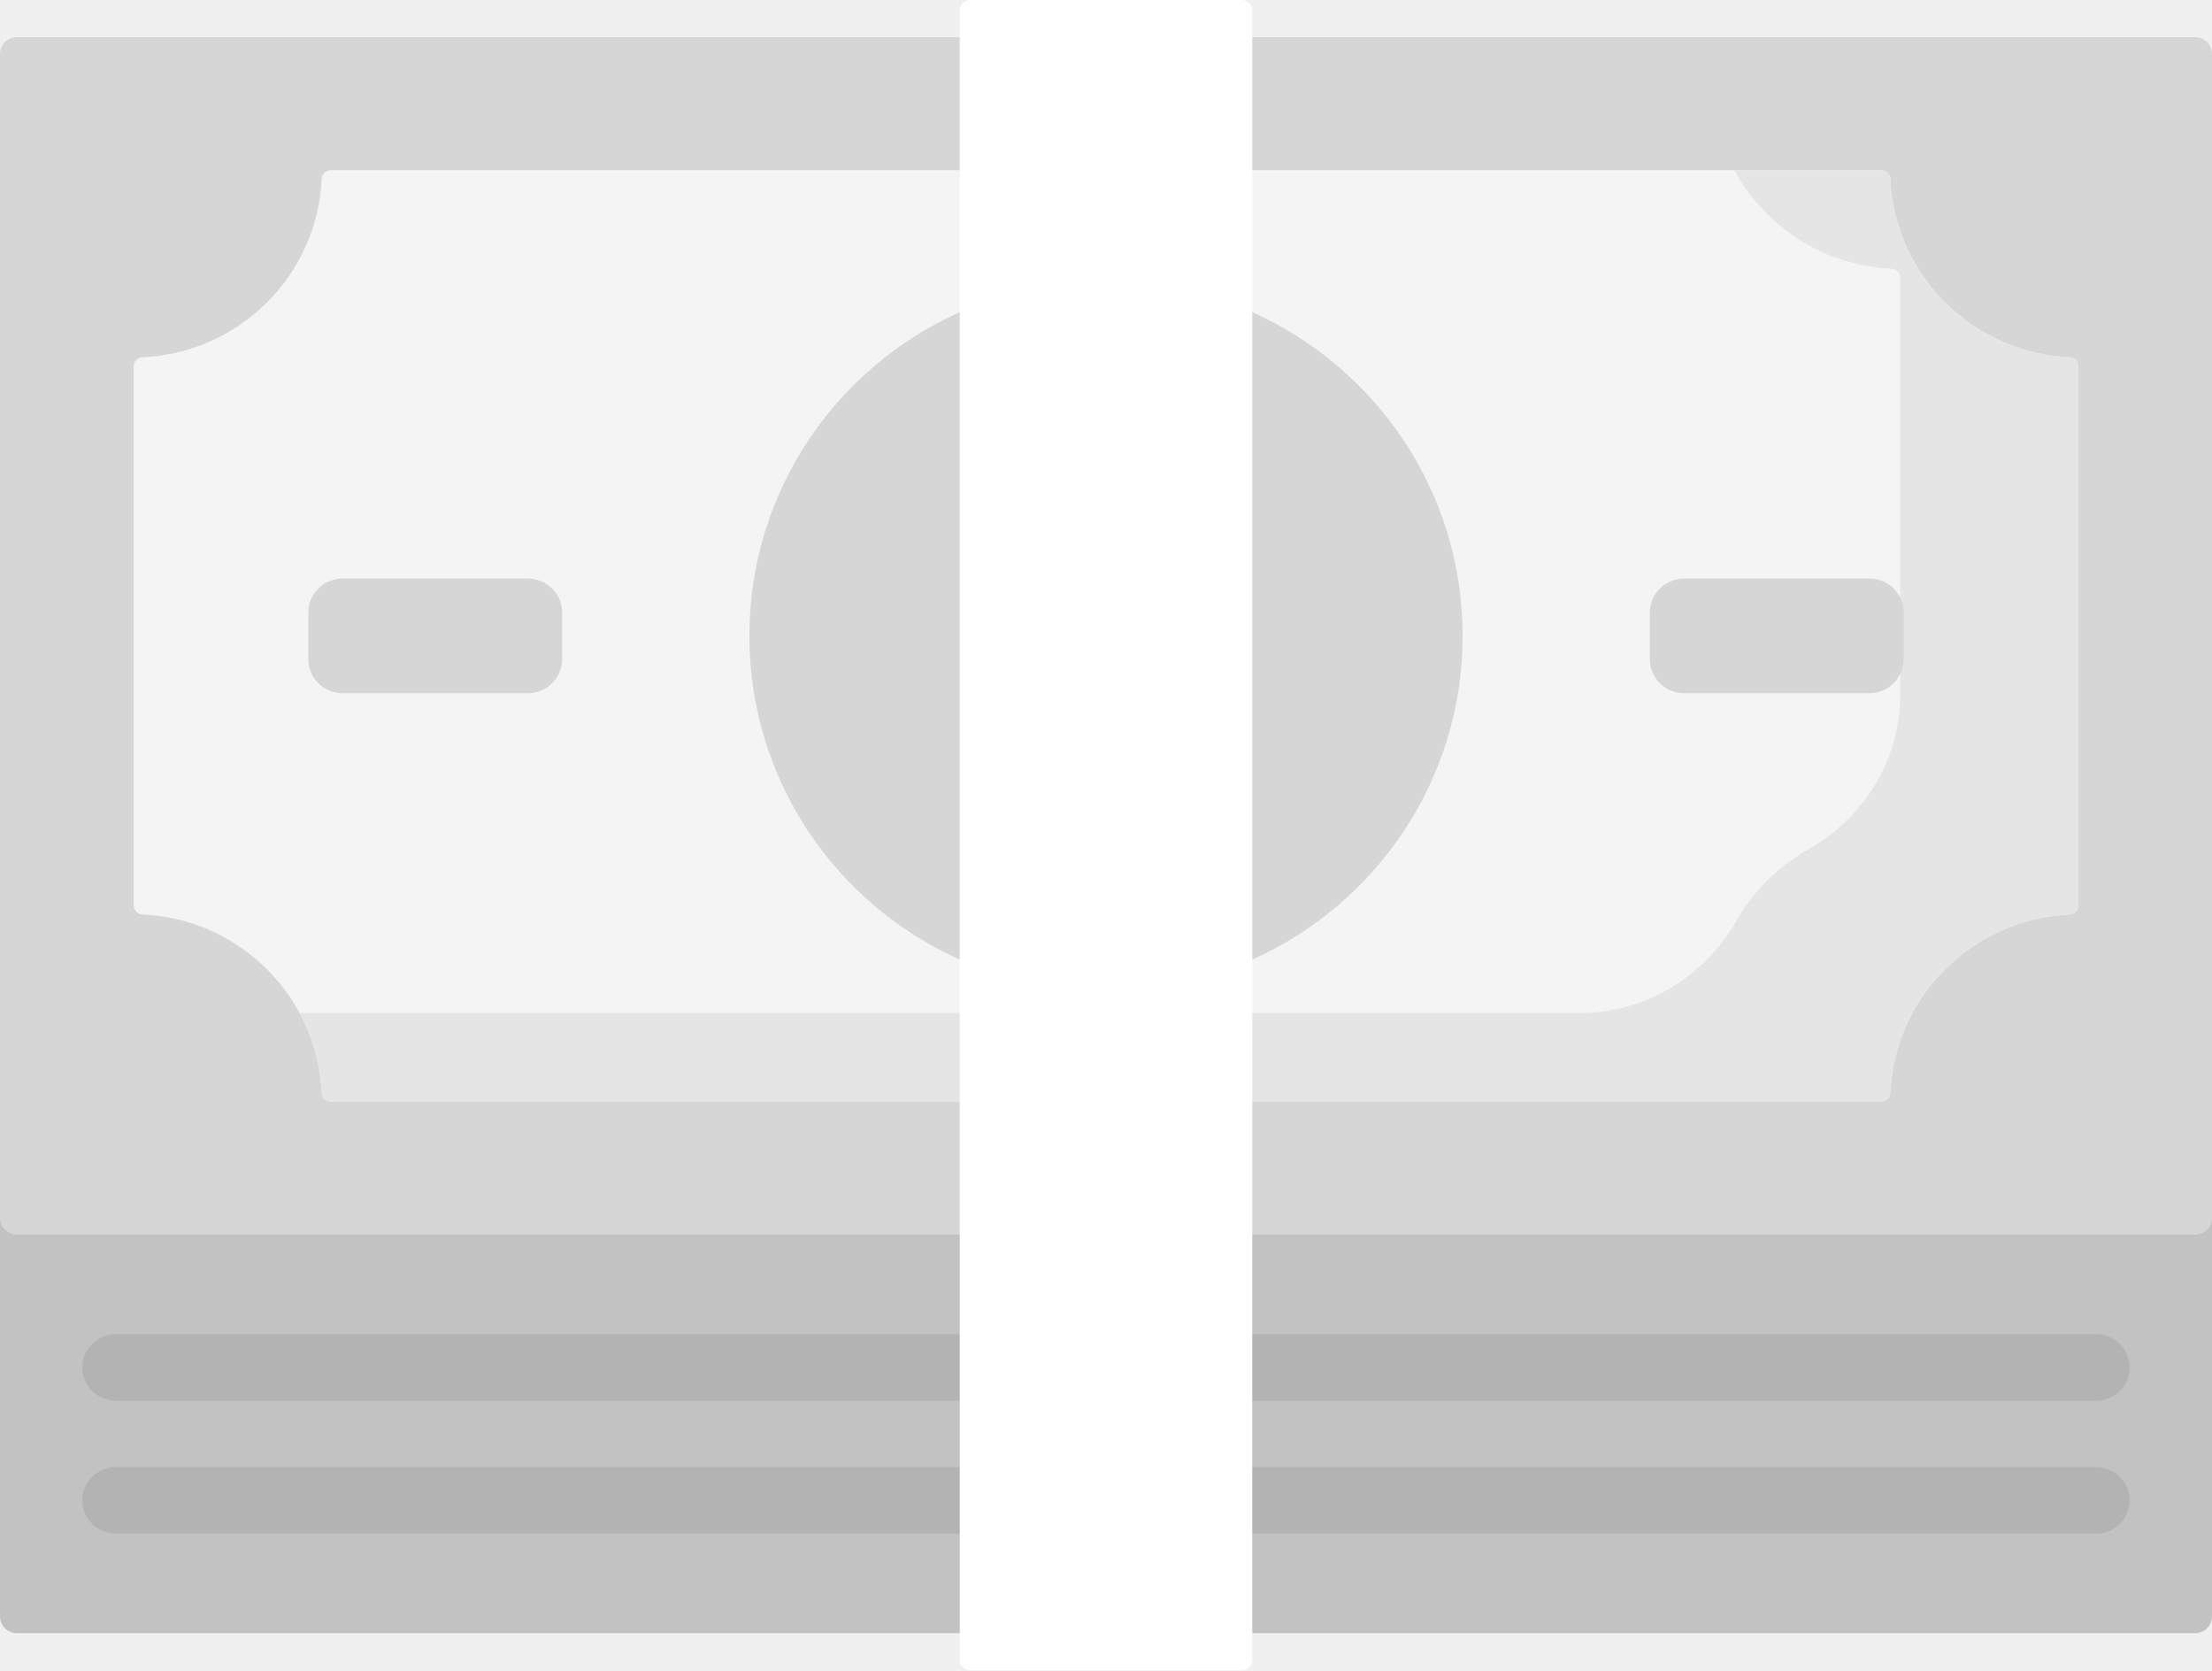
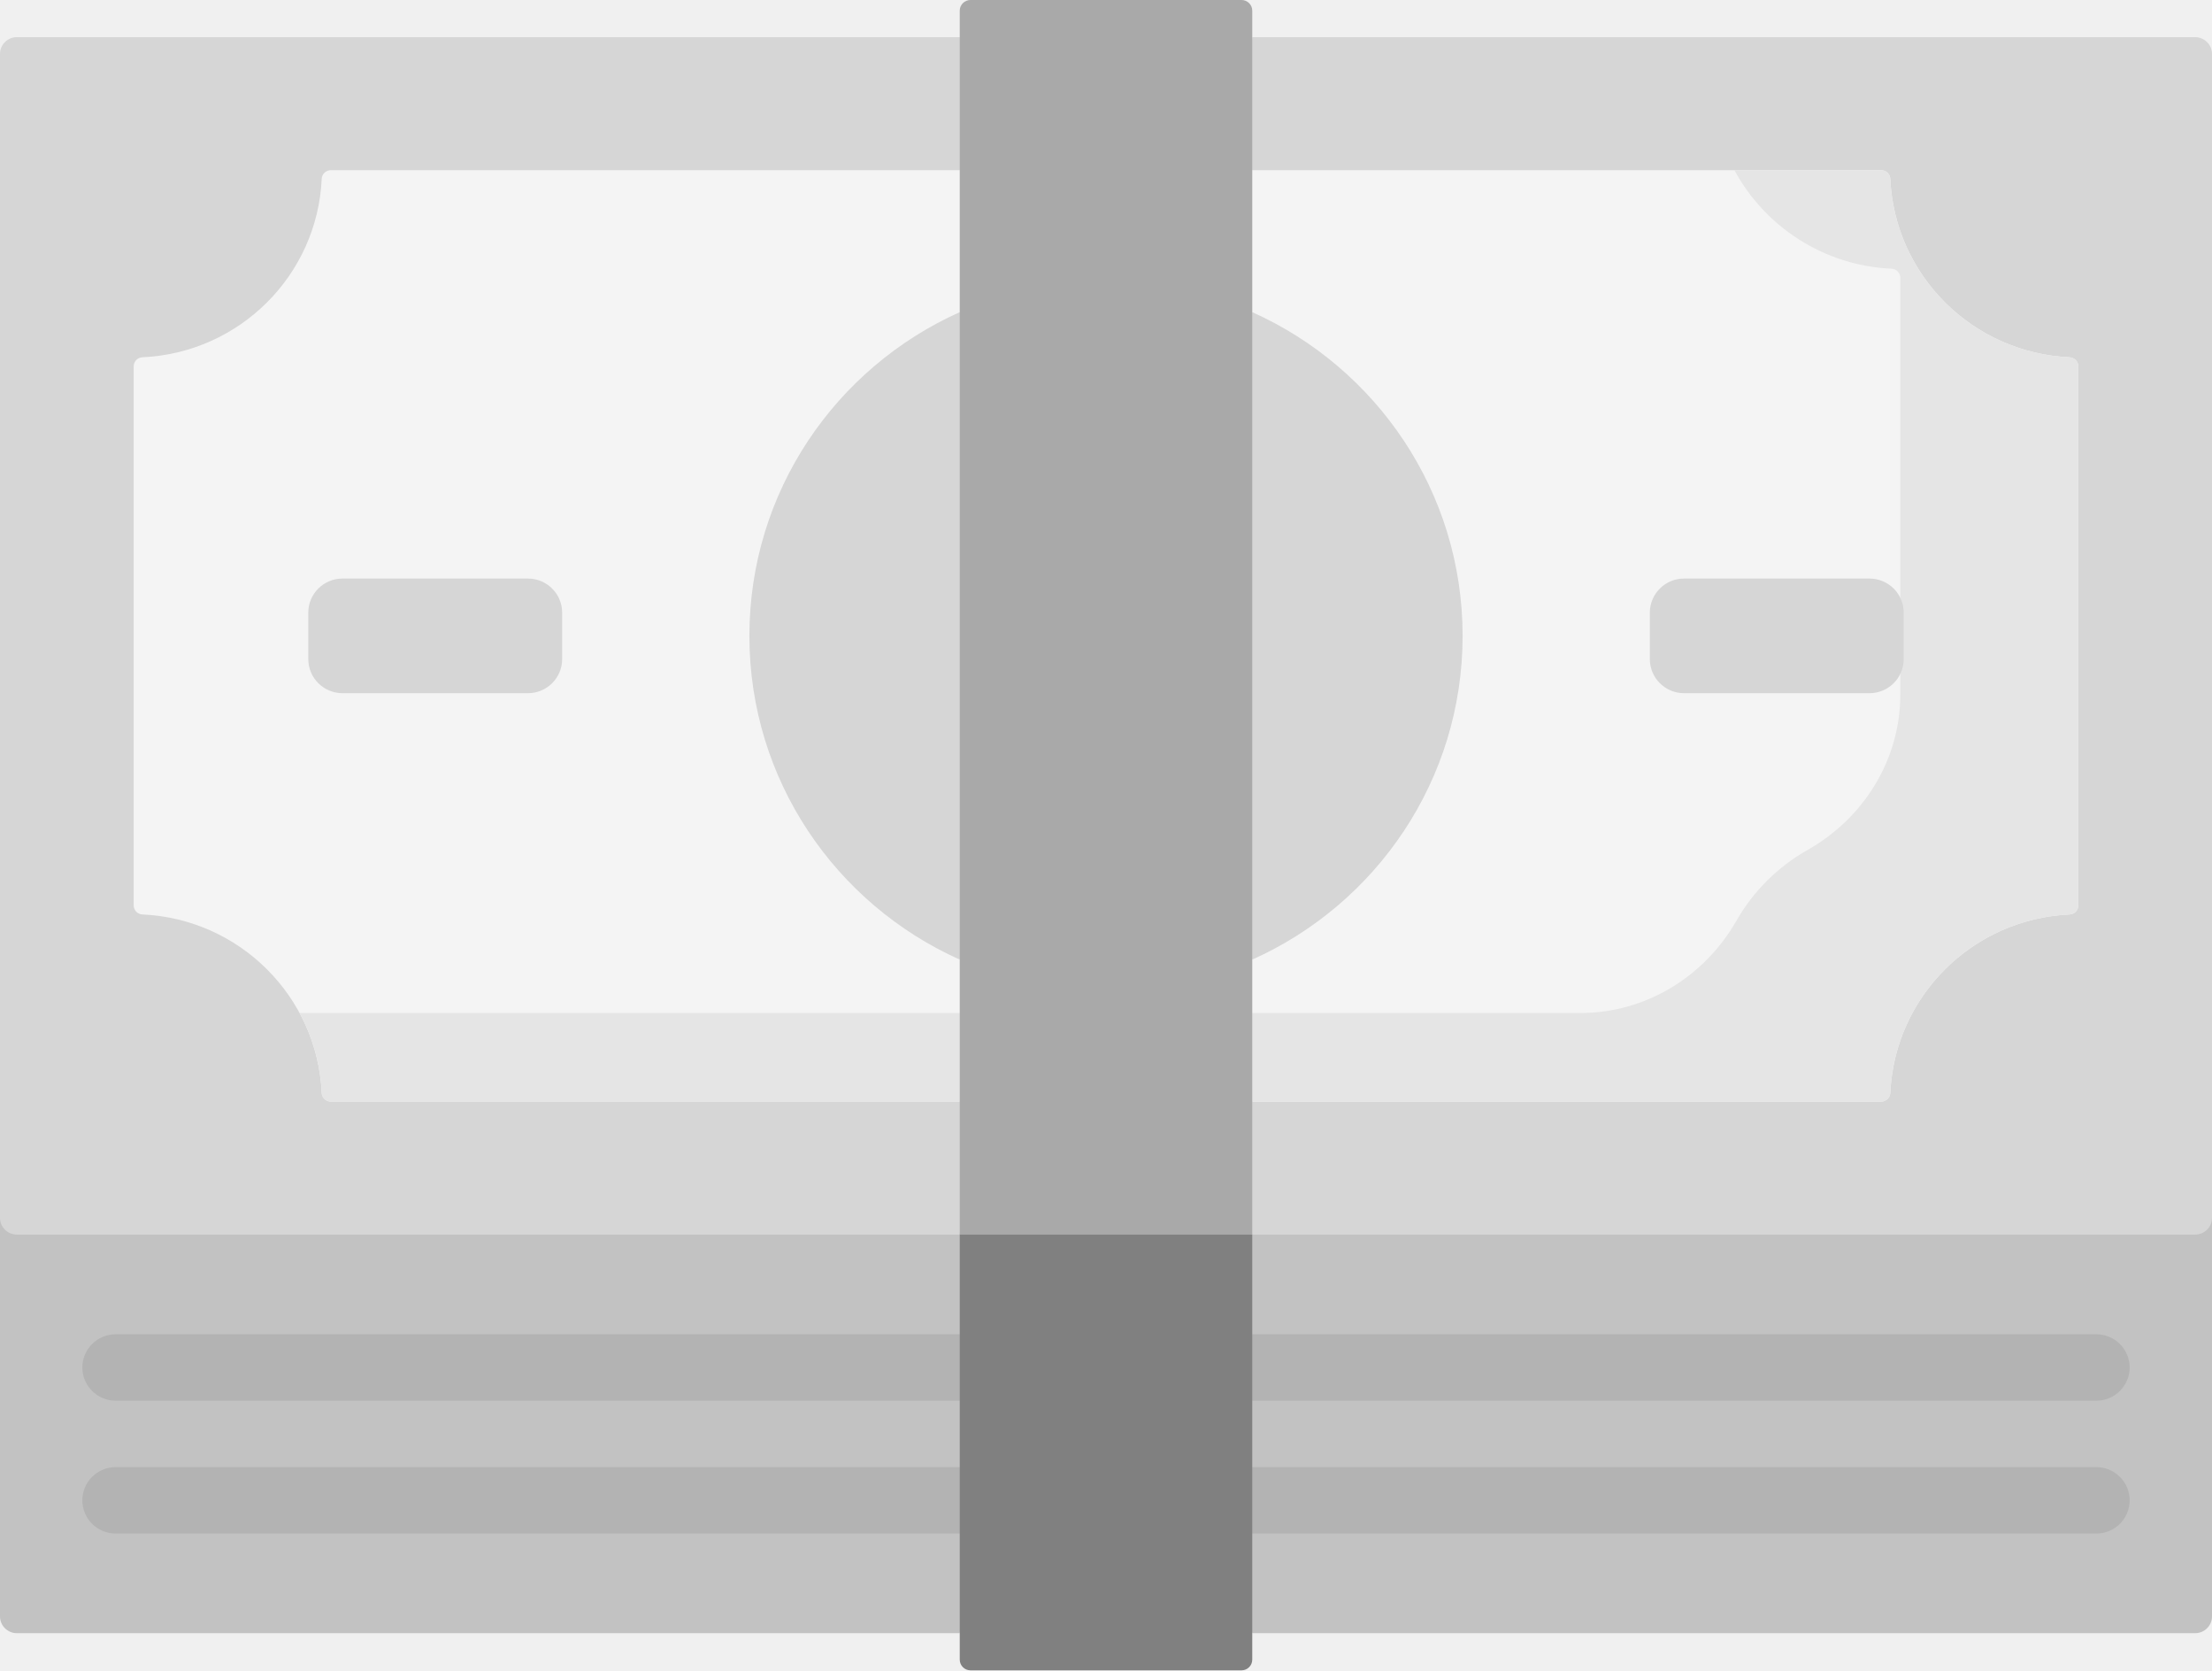
<svg xmlns="http://www.w3.org/2000/svg" width="102" height="77" viewBox="0 0 102 77" fill="none">
  <path d="M52.911 55.158L57.745 75.287H101.222C101.652 75.287 102 74.941 102 74.513V56.139C102 56.566 52.911 55.158 52.911 55.158Z" fill="#C2C2C2" />
  <path d="M47.281 54.396C47.281 54.396 0 56.566 0 56.139V74.513C0 74.941 0.348 75.287 0.778 75.287H44.256L47.281 54.396Z" fill="#C2C2C2" />
  <path d="M0.778 1.713C0.348 1.713 0 2.059 0 2.487V56.139C0 56.566 0.348 56.913 0.778 56.913H44.256L49.662 1.713H0.778V1.713Z" fill="#D6D6D6" />
  <path d="M101.222 1.713H57.744L52.261 56.913H101.222C101.652 56.913 102 56.566 102 56.139V2.487C102 2.059 101.651 1.713 101.222 1.713Z" fill="#D6D6D6" />
  <path d="M47.931 7.844H15.259C15.034 7.844 14.845 8.018 14.835 8.242C14.632 12.695 11.04 16.269 6.563 16.47C6.339 16.48 6.164 16.668 6.164 16.892V41.733C6.164 41.957 6.339 42.145 6.563 42.155C11.04 42.357 14.632 45.931 14.835 50.384C14.845 50.607 15.034 50.781 15.259 50.781H44.256L47.931 7.844Z" fill="#F4F4F4" />
  <path d="M95.437 16.471C90.96 16.269 87.368 12.695 87.165 8.242C87.155 8.019 86.966 7.844 86.741 7.844H54.101L57.744 50.782H86.741C86.966 50.782 87.155 50.607 87.165 50.384C87.368 45.931 90.96 42.357 95.437 42.155C95.661 42.145 95.836 41.957 95.836 41.734V16.892C95.836 16.668 95.661 16.481 95.437 16.471Z" fill="#F4F4F4" />
  <path d="M13.815 46.698C14.412 47.804 14.775 49.055 14.835 50.384C14.845 50.607 15.034 50.781 15.259 50.781H47.281L44.256 46.698H13.815V46.698Z" fill="#E5E5E5" />
  <path d="M95.436 16.471C90.96 16.269 87.368 12.695 87.165 8.242C87.155 8.019 86.966 7.844 86.741 7.844H79.976C81.382 10.444 84.087 12.246 87.227 12.387C87.452 12.398 87.627 12.585 87.627 12.809V32.021C87.627 35.01 85.955 37.709 83.343 39.186C81.981 39.956 80.85 41.082 80.076 42.436C78.591 45.035 75.878 46.698 72.873 46.698H55.184L57.744 50.782H86.741C86.966 50.782 87.155 50.608 87.165 50.384C87.368 45.931 90.96 42.357 95.436 42.156C95.661 42.145 95.836 41.958 95.836 41.734V16.892C95.836 16.668 95.661 16.481 95.436 16.471Z" fill="#E5E5E5" />
  <path d="M24.343 31.955H15.795C14.923 31.955 14.216 31.252 14.216 30.384V28.241C14.216 27.373 14.923 26.67 15.795 26.67H24.343C25.215 26.67 25.922 27.373 25.922 28.241V30.384C25.922 31.252 25.215 31.955 24.343 31.955Z" fill="#D6D6D6" />
  <path d="M77.657 31.955H86.205C87.077 31.955 87.784 31.252 87.784 30.384V28.241C87.784 27.373 87.077 26.67 86.205 26.67H77.657C76.785 26.67 76.078 27.373 76.078 28.241V30.384C76.078 31.252 76.785 31.955 77.657 31.955Z" fill="#D6D6D6" />
  <path d="M44.255 14.39C38.537 16.951 34.556 22.669 34.556 29.313C34.556 35.956 38.537 41.675 44.255 44.236L47.281 26.244L44.255 14.39Z" fill="#D6D6D6" />
  <path d="M57.744 14.39L55.184 24.345L57.744 44.236C63.463 41.674 67.444 35.956 67.444 29.313C67.444 22.669 63.463 16.951 57.744 14.39Z" fill="#D6D6D6" />
  <path d="M44.461 64.57H5.336C4.486 64.57 3.797 63.884 3.797 63.038C3.797 62.193 4.486 61.507 5.336 61.507H44.461C45.312 61.507 46 62.193 46 63.038C46 63.884 45.312 64.57 44.461 64.57Z" fill="#B3B3B3" />
  <path d="M96.664 64.57H57.539C56.688 64.57 55.999 63.884 55.999 63.038C55.999 62.193 56.689 61.507 57.539 61.507H96.664C97.514 61.507 98.203 62.193 98.203 63.038C98.203 63.884 97.514 64.57 96.664 64.57Z" fill="#B3B3B3" />
  <path d="M44.461 70.694H5.336C4.486 70.694 3.797 70.009 3.797 69.163C3.797 68.317 4.486 67.632 5.336 67.632H44.461C45.312 67.632 46 68.317 46 69.163C46 70.009 45.312 70.694 44.461 70.694Z" fill="#B3B3B3" />
  <path d="M96.664 70.694H57.539C56.688 70.694 55.999 70.009 55.999 69.163C55.999 68.317 56.689 67.632 57.539 67.632H96.664C97.514 67.632 98.203 68.317 98.203 69.163C98.203 70.009 97.514 70.694 96.664 70.694Z" fill="#B3B3B3" />
-   <path d="M57.745 56.913L51 51.241L44.256 56.913V76.507C44.256 76.779 44.478 77 44.751 77H57.249C57.523 77 57.744 76.779 57.744 76.507V56.913H57.745Z" fill="white" />
-   <path d="M57.744 56.913H44.256V0.493C44.256 0.221 44.478 0 44.751 0H57.249C57.523 0 57.744 0.221 57.744 0.493V56.913Z" fill="white" />
+   <path d="M57.745 56.913L51 51.241L44.256 56.913V76.507C44.256 76.779 44.478 77 44.751 77H57.249C57.523 77 57.744 76.779 57.744 76.507V56.913H57.745Z" fill="grey" />
+   <path d="M57.744 56.913H44.256V0.493C44.256 0.221 44.478 0 44.751 0H57.249C57.523 0 57.744 0.221 57.744 0.493V56.913Z" fill="darkgrey" />
</svg>
